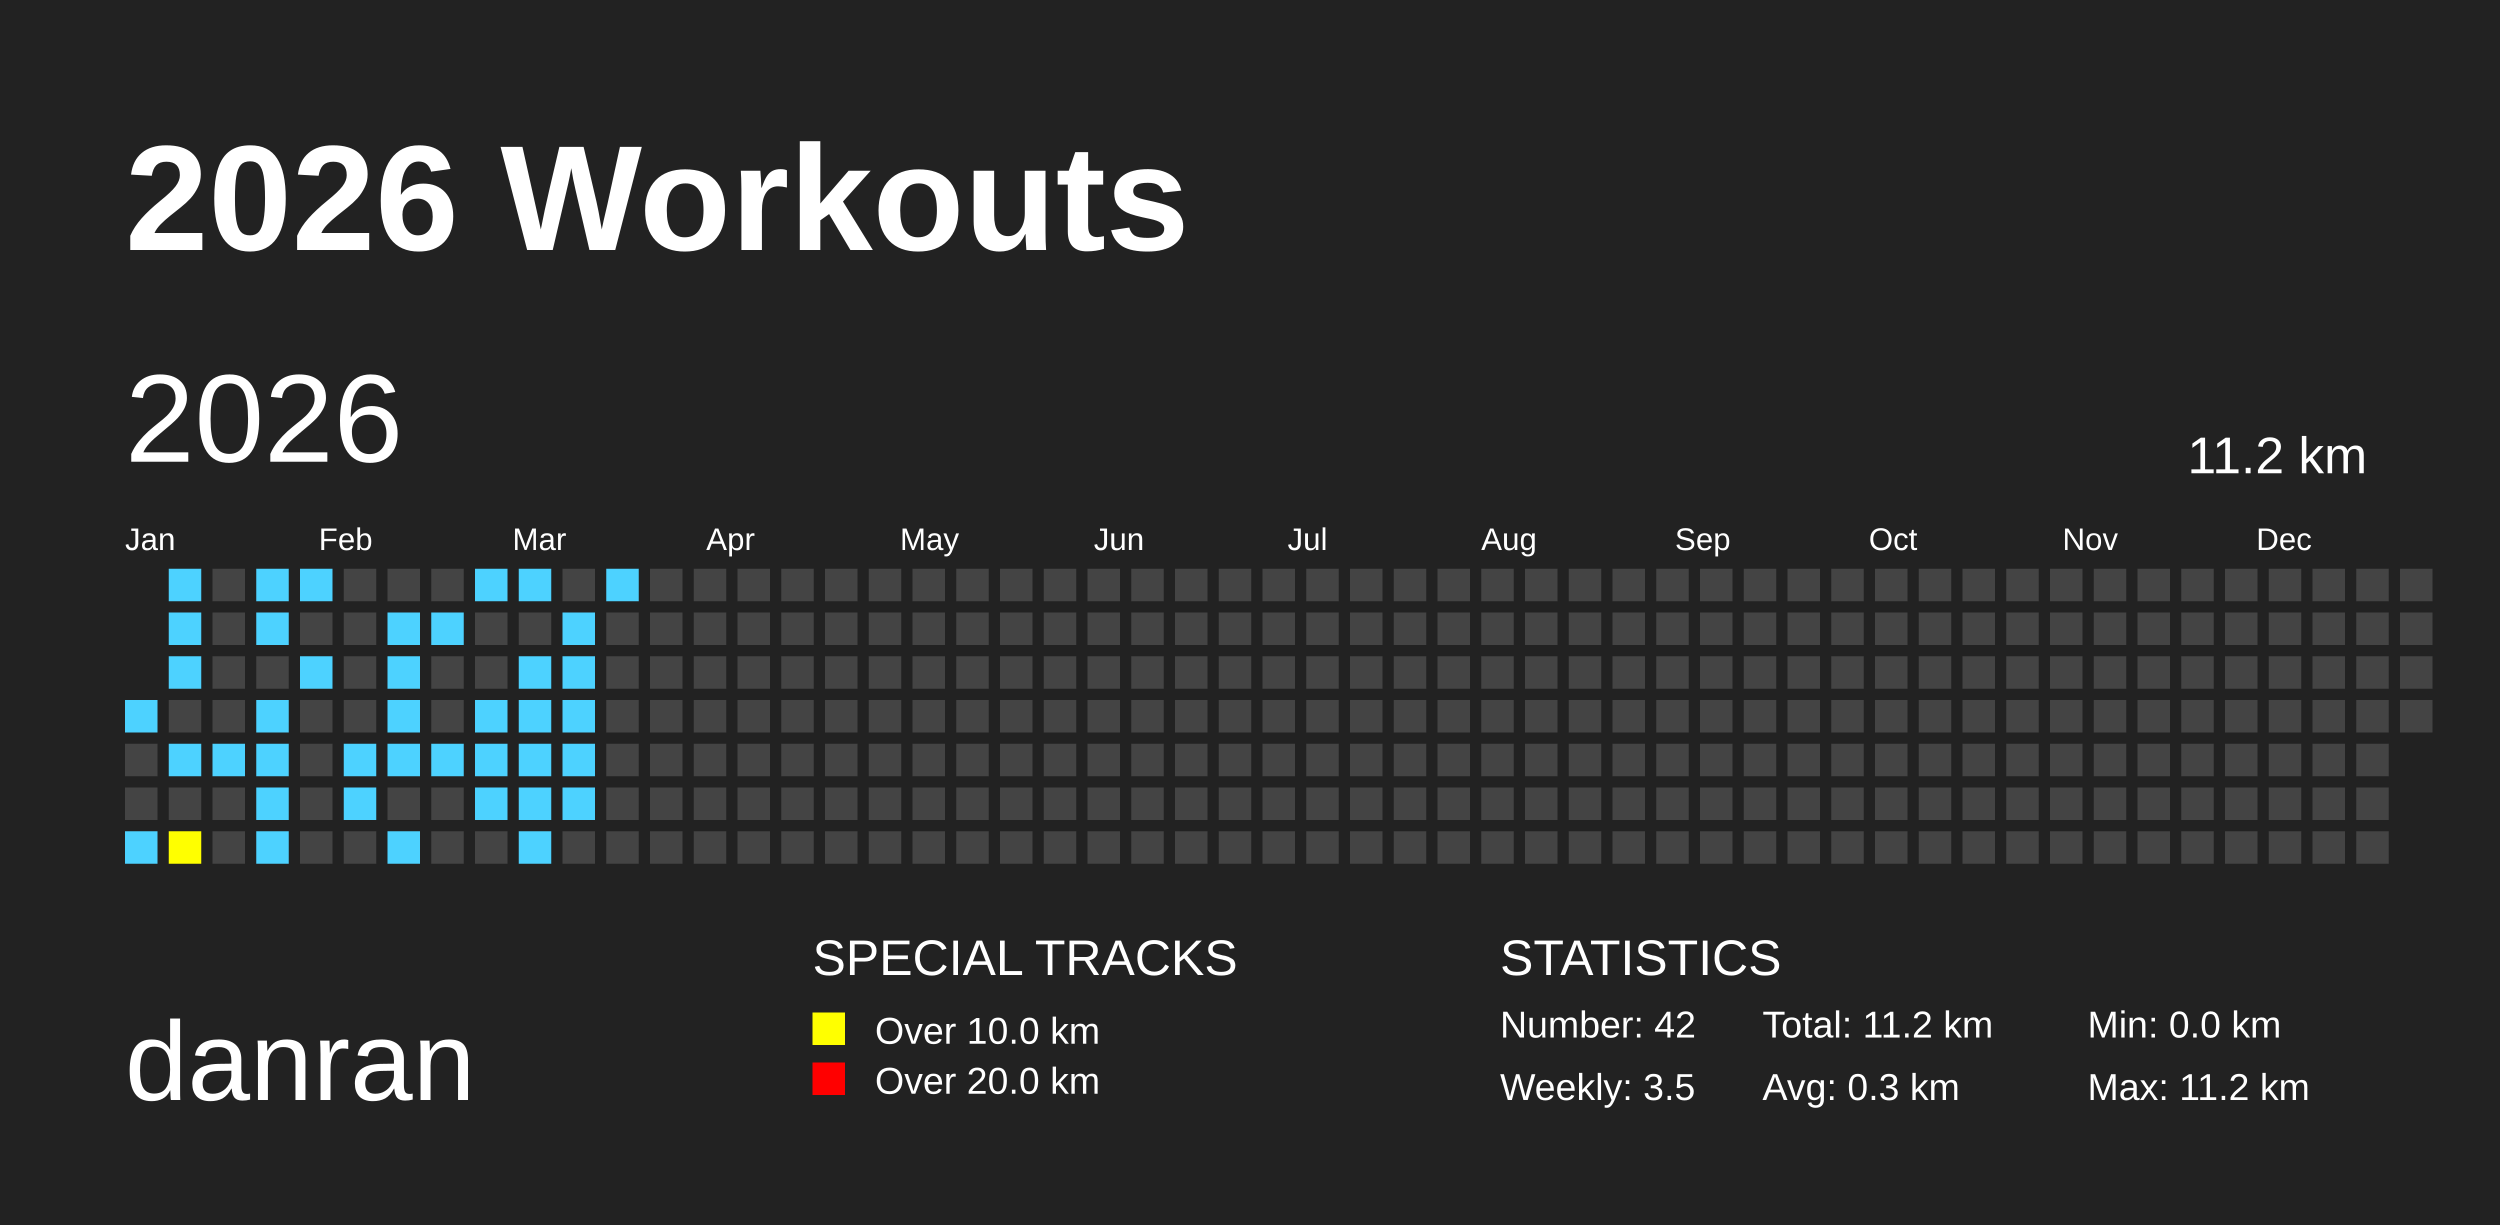
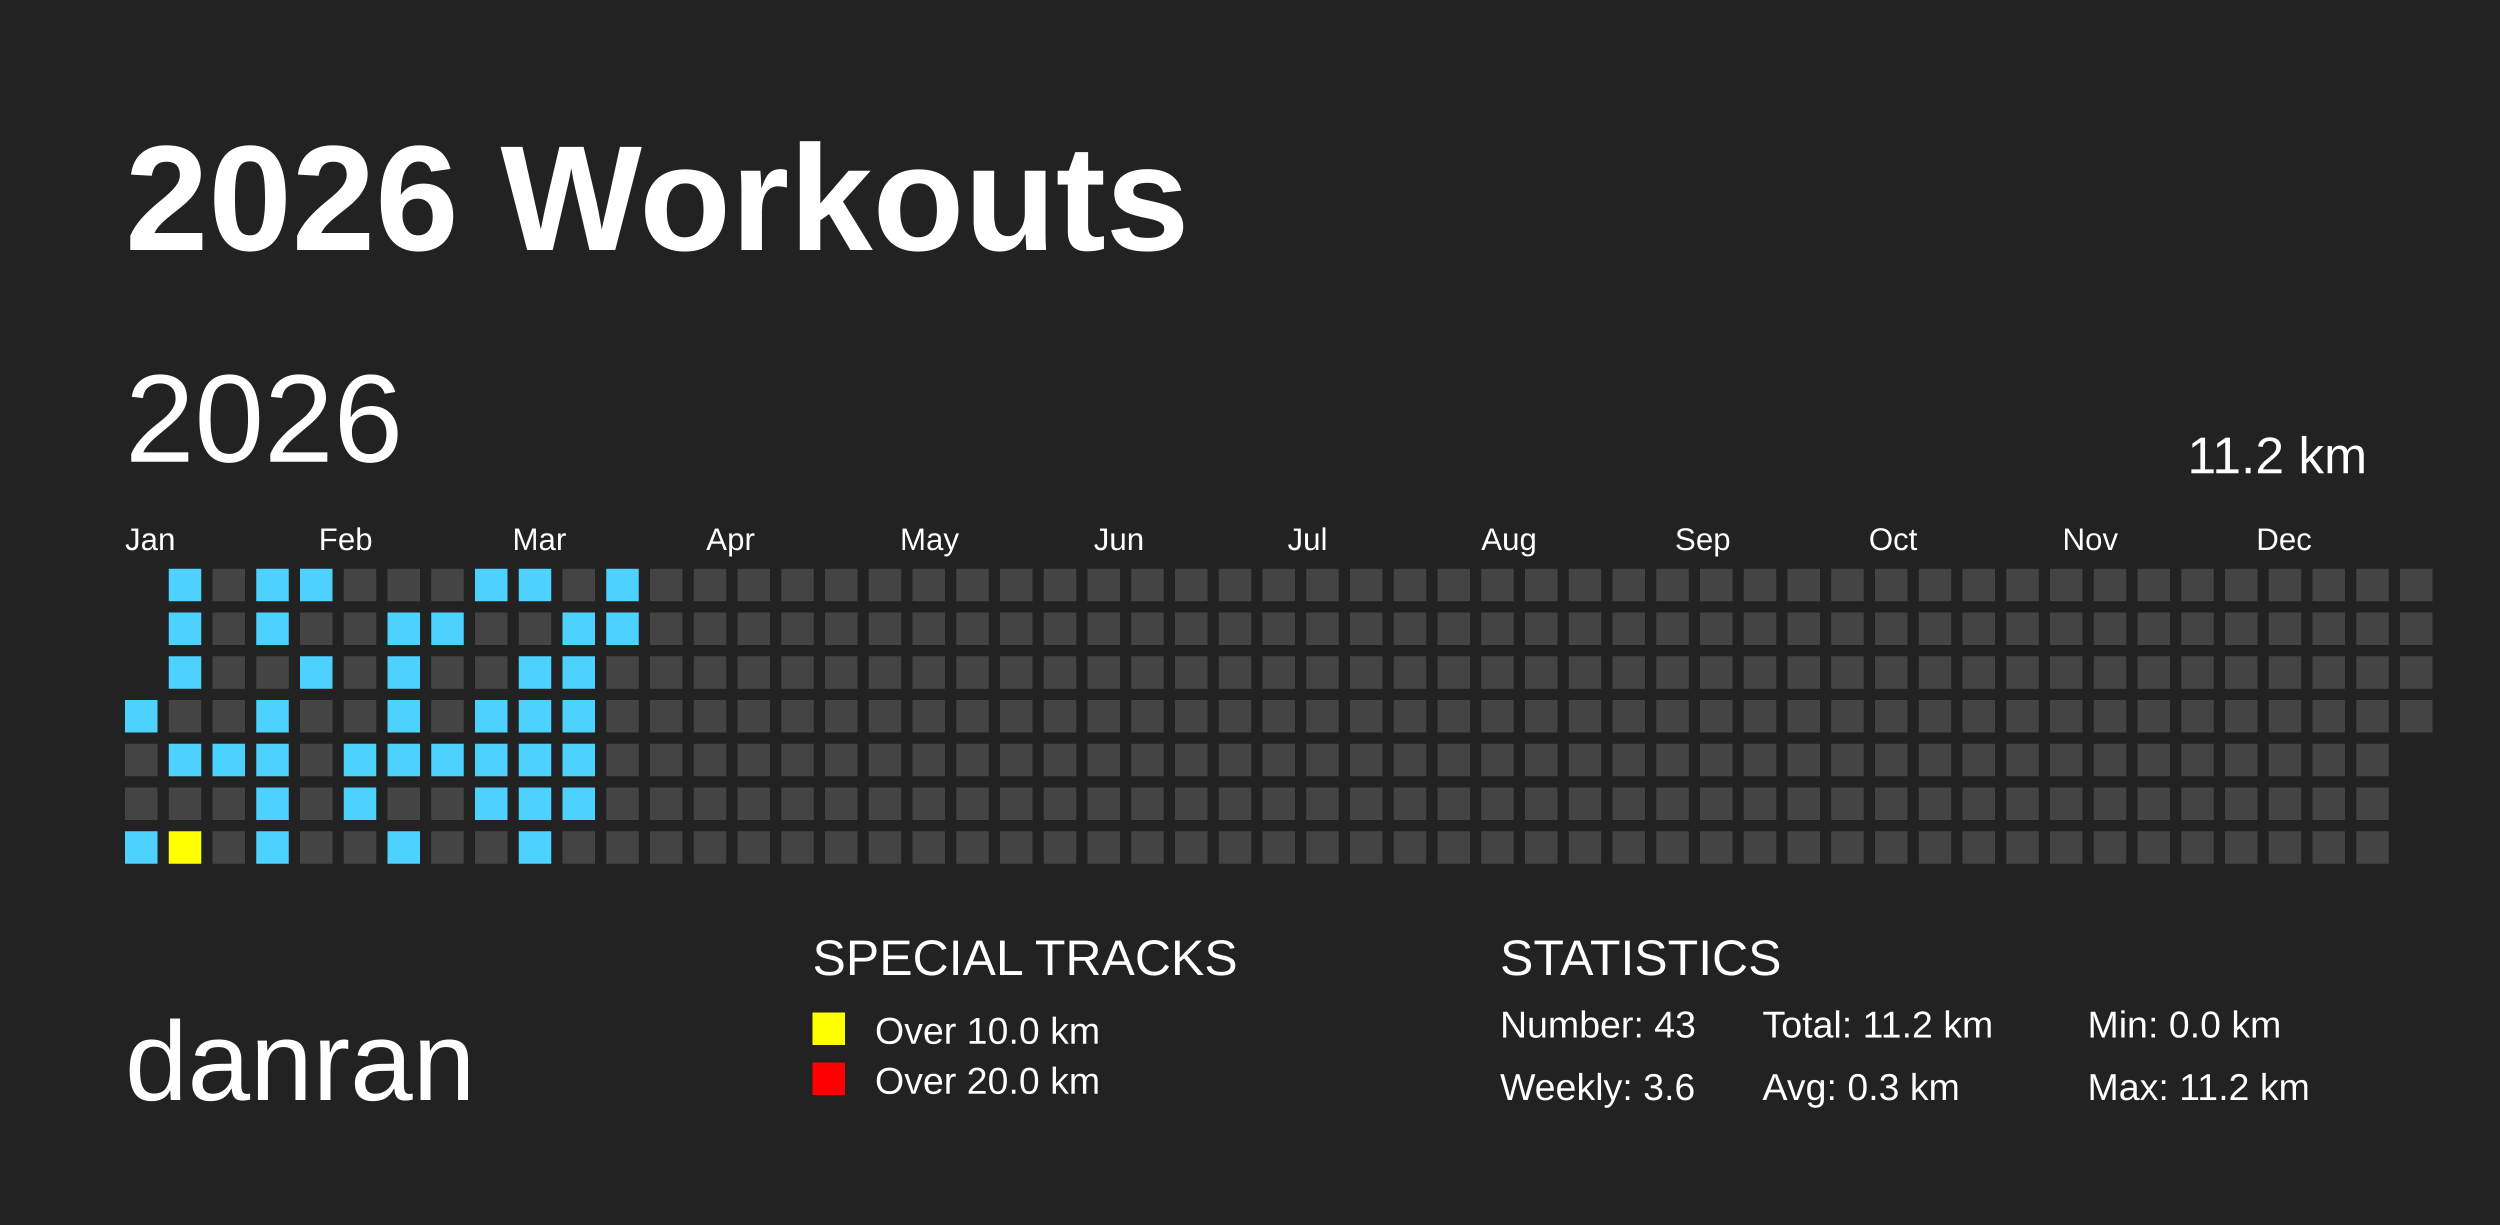
<svg xmlns="http://www.w3.org/2000/svg" baseProfile="full" height="98mm" version="1.1" viewBox="0,0,200,98" width="200mm">
  <defs />
  <rect fill="#222222" height="98" width="200" x="0" y="0" />
  <text fill="#FFFFFF" style="font-size:12px; font-family:Arial; font-weight:bold;" x="10" y="20">2026 Workouts</text>
  <text fill="#FFFFFF" style="font-size:9px; font-family:Arial" x="10" y="88">danran</text>
  <text fill="#FFFFFF" style="font-size:4px; font-family:Arial" x="65" y="78">SPECIAL TRACKS</text>
  <rect fill="yellow" height="2.6" width="2.6" x="65" y="81" />
  <text fill="#FFFFFF" style="font-size:3px; font-family:Arial" x="70" y="83.5">Over 10.0 km</text>
  <rect fill="red" height="2.6" width="2.6" x="65" y="85" />
  <text fill="#FFFFFF" style="font-size:3px; font-family:Arial" x="70" y="87.5">Over 20.0 km</text>
  <text fill="#FFFFFF" style="font-size:4px; font-family:Arial" x="120" y="78">STATISTICS</text>
-   <text fill="#FFFFFF" style="font-size:3px; font-family:Arial" x="120" y="83">Number: 42</text>
-   <text fill="#FFFFFF" style="font-size:3px; font-family:Arial" x="120" y="88">Weekly: 3.5</text>
+   <text fill="#FFFFFF" style="font-size:3px; font-family:Arial" x="120" y="83">Number: 43</text>
+   <text fill="#FFFFFF" style="font-size:3px; font-family:Arial" x="120" y="88">Weekly: 3.6</text>
  <text fill="#FFFFFF" style="font-size:3px; font-family:Arial" x="141" y="83">Total: 11.2 km</text>
  <text fill="#FFFFFF" style="font-size:3px; font-family:Arial" x="141" y="88">Avg: 0.3 km</text>
  <text fill="#FFFFFF" style="font-size:3px; font-family:Arial" x="167" y="83">Min: 0.0 km</text>
  <text fill="#FFFFFF" style="font-size:3px; font-family:Arial" x="167" y="88">Max: 11.2 km</text>
  <text dominant-baseline="hanging" fill="#FFFFFF" style="font-size:10.0px; font-family:Arial;" x="10" y="30">2026</text>
  <text dominant-baseline="hanging" fill="#FFFFFF" style="font-size:4.125px; font-family:Arial;" x="175" y="35">11.2 km</text>
  <text fill="#FFFFFF" style="font-size:2.5px; font-family:Arial" x="10.0" y="44">Jan</text>
  <text fill="#FFFFFF" style="font-size:2.5px; font-family:Arial" x="25.5" y="44">Feb</text>
  <text fill="#FFFFFF" style="font-size:2.5px; font-family:Arial" x="41.0" y="44">Mar</text>
  <text fill="#FFFFFF" style="font-size:2.5px; font-family:Arial" x="56.5" y="44">Apr</text>
  <text fill="#FFFFFF" style="font-size:2.5px; font-family:Arial" x="72.0" y="44">May</text>
  <text fill="#FFFFFF" style="font-size:2.5px; font-family:Arial" x="87.5" y="44">Jun</text>
  <text fill="#FFFFFF" style="font-size:2.5px; font-family:Arial" x="103.0" y="44">Jul</text>
  <text fill="#FFFFFF" style="font-size:2.5px; font-family:Arial" x="118.5" y="44">Aug</text>
  <text fill="#FFFFFF" style="font-size:2.5px; font-family:Arial" x="134.0" y="44">Sep</text>
  <text fill="#FFFFFF" style="font-size:2.5px; font-family:Arial" x="149.5" y="44">Oct</text>
  <text fill="#FFFFFF" style="font-size:2.5px; font-family:Arial" x="165.0" y="44">Nov</text>
  <text fill="#FFFFFF" style="font-size:2.5px; font-family:Arial" x="180.5" y="44">Dec</text>
  <rect fill="#4DD2FF" height="2.6" width="2.6" x="10.0" y="56.0" />
  <rect fill="#444444" height="2.6" width="2.6" x="10.0" y="59.5" />
  <rect fill="#444444" height="2.6" width="2.6" x="10.0" y="63.0" />
  <rect fill="#4DD2FF" height="2.6" width="2.6" x="10.0" y="66.5" />
  <rect fill="#4DD2FF" height="2.6" width="2.6" x="13.5" y="45.5" />
  <rect fill="#4DD2FF" height="2.6" width="2.6" x="13.5" y="49.0" />
  <rect fill="#4DD2FF" height="2.6" width="2.6" x="13.5" y="52.5" />
  <rect fill="#444444" height="2.6" width="2.6" x="13.5" y="56.0" />
  <rect fill="#4DD2FF" height="2.6" width="2.6" x="13.5" y="59.5" />
  <rect fill="#444444" height="2.6" width="2.6" x="13.5" y="63.0" />
  <rect fill="yellow" height="2.6" width="2.6" x="13.5" y="66.5" />
  <rect fill="#444444" height="2.6" width="2.6" x="17.0" y="45.5" />
  <rect fill="#444444" height="2.6" width="2.6" x="17.0" y="49.0" />
  <rect fill="#444444" height="2.6" width="2.6" x="17.0" y="52.5" />
  <rect fill="#444444" height="2.6" width="2.6" x="17.0" y="56.0" />
  <rect fill="#4DD2FF" height="2.6" width="2.6" x="17.0" y="59.5" />
  <rect fill="#444444" height="2.6" width="2.6" x="17.0" y="63.0" />
  <rect fill="#444444" height="2.6" width="2.6" x="17.0" y="66.5" />
  <rect fill="#4DD2FF" height="2.6" width="2.6" x="20.5" y="45.5" />
  <rect fill="#4DD2FF" height="2.6" width="2.6" x="20.5" y="49.0" />
  <rect fill="#444444" height="2.6" width="2.6" x="20.5" y="52.5" />
  <rect fill="#4DD2FF" height="2.6" width="2.6" x="20.5" y="56.0" />
  <rect fill="#4DD2FF" height="2.6" width="2.6" x="20.5" y="59.5" />
  <rect fill="#4DD2FF" height="2.6" width="2.6" x="20.5" y="63.0" />
  <rect fill="#4DD2FF" height="2.6" width="2.6" x="20.5" y="66.5" />
  <rect fill="#4DD2FF" height="2.6" width="2.6" x="24.0" y="45.5" />
  <rect fill="#444444" height="2.6" width="2.6" x="24.0" y="49.0" />
  <rect fill="#4DD2FF" height="2.6" width="2.6" x="24.0" y="52.5" />
  <rect fill="#444444" height="2.6" width="2.6" x="24.0" y="56.0" />
  <rect fill="#444444" height="2.6" width="2.6" x="24.0" y="59.5" />
  <rect fill="#444444" height="2.6" width="2.6" x="24.0" y="63.0" />
  <rect fill="#444444" height="2.6" width="2.6" x="24.0" y="66.5" />
  <rect fill="#444444" height="2.6" width="2.6" x="27.5" y="45.5" />
  <rect fill="#444444" height="2.6" width="2.6" x="27.5" y="49.0" />
  <rect fill="#444444" height="2.6" width="2.6" x="27.5" y="52.5" />
  <rect fill="#444444" height="2.6" width="2.6" x="27.5" y="56.0" />
  <rect fill="#4DD2FF" height="2.6" width="2.6" x="27.5" y="59.5" />
  <rect fill="#4DD2FF" height="2.6" width="2.6" x="27.5" y="63.0" />
  <rect fill="#444444" height="2.6" width="2.6" x="27.5" y="66.5" />
  <rect fill="#444444" height="2.6" width="2.6" x="31.0" y="45.5" />
  <rect fill="#4DD2FF" height="2.6" width="2.6" x="31.0" y="49.0" />
  <rect fill="#4DD2FF" height="2.6" width="2.6" x="31.0" y="52.5" />
  <rect fill="#4DD2FF" height="2.6" width="2.6" x="31.0" y="56.0" />
  <rect fill="#4DD2FF" height="2.6" width="2.6" x="31.0" y="59.5" />
  <rect fill="#444444" height="2.6" width="2.6" x="31.0" y="63.0" />
  <rect fill="#4DD2FF" height="2.6" width="2.6" x="31.0" y="66.5" />
  <rect fill="#444444" height="2.6" width="2.6" x="34.5" y="45.5" />
  <rect fill="#4DD2FF" height="2.6" width="2.6" x="34.5" y="49.0" />
  <rect fill="#444444" height="2.6" width="2.6" x="34.5" y="52.5" />
  <rect fill="#444444" height="2.6" width="2.6" x="34.5" y="56.0" />
  <rect fill="#4DD2FF" height="2.6" width="2.6" x="34.5" y="59.5" />
  <rect fill="#444444" height="2.6" width="2.6" x="34.5" y="63.0" />
  <rect fill="#444444" height="2.6" width="2.6" x="34.5" y="66.5" />
  <rect fill="#4DD2FF" height="2.6" width="2.6" x="38.0" y="45.5" />
  <rect fill="#444444" height="2.6" width="2.6" x="38.0" y="49.0" />
  <rect fill="#444444" height="2.6" width="2.6" x="38.0" y="52.5" />
  <rect fill="#4DD2FF" height="2.6" width="2.6" x="38.0" y="56.0" />
  <rect fill="#4DD2FF" height="2.6" width="2.6" x="38.0" y="59.5" />
  <rect fill="#4DD2FF" height="2.6" width="2.6" x="38.0" y="63.0" />
  <rect fill="#444444" height="2.6" width="2.6" x="38.0" y="66.5" />
  <rect fill="#4DD2FF" height="2.6" width="2.6" x="41.5" y="45.5" />
  <rect fill="#444444" height="2.6" width="2.6" x="41.5" y="49.0" />
  <rect fill="#4DD2FF" height="2.6" width="2.6" x="41.5" y="52.5" />
  <rect fill="#4DD2FF" height="2.6" width="2.6" x="41.5" y="56.0" />
  <rect fill="#4DD2FF" height="2.6" width="2.6" x="41.5" y="59.5" />
  <rect fill="#4DD2FF" height="2.6" width="2.6" x="41.5" y="63.0" />
  <rect fill="#4DD2FF" height="2.6" width="2.6" x="41.5" y="66.5" />
  <rect fill="#444444" height="2.6" width="2.6" x="45.0" y="45.5" />
  <rect fill="#4DD2FF" height="2.6" width="2.6" x="45.0" y="49.0" />
  <rect fill="#4DD2FF" height="2.6" width="2.6" x="45.0" y="52.5" />
  <rect fill="#4DD2FF" height="2.6" width="2.6" x="45.0" y="56.0" />
  <rect fill="#4DD2FF" height="2.6" width="2.6" x="45.0" y="59.5" />
  <rect fill="#4DD2FF" height="2.6" width="2.6" x="45.0" y="63.0" />
  <rect fill="#444444" height="2.6" width="2.6" x="45.0" y="66.5" />
  <rect fill="#4DD2FF" height="2.6" width="2.6" x="48.5" y="45.5" />
-   <rect fill="#444444" height="2.6" width="2.6" x="48.5" y="49.0" />
+   <rect fill="#4DD2FF" height="2.6" width="2.6" x="48.5" y="49.0" />
  <rect fill="#444444" height="2.6" width="2.6" x="48.5" y="52.5" />
  <rect fill="#444444" height="2.6" width="2.6" x="48.5" y="56.0" />
  <rect fill="#444444" height="2.6" width="2.6" x="48.5" y="59.5" />
  <rect fill="#444444" height="2.6" width="2.6" x="48.5" y="63.0" />
  <rect fill="#444444" height="2.6" width="2.6" x="48.5" y="66.5" />
  <rect fill="#444444" height="2.6" width="2.6" x="52.0" y="45.5" />
  <rect fill="#444444" height="2.6" width="2.6" x="52.0" y="49.0" />
  <rect fill="#444444" height="2.6" width="2.6" x="52.0" y="52.5" />
  <rect fill="#444444" height="2.6" width="2.6" x="52.0" y="56.0" />
  <rect fill="#444444" height="2.6" width="2.6" x="52.0" y="59.5" />
  <rect fill="#444444" height="2.6" width="2.6" x="52.0" y="63.0" />
  <rect fill="#444444" height="2.6" width="2.6" x="52.0" y="66.5" />
  <rect fill="#444444" height="2.6" width="2.6" x="55.5" y="45.5" />
  <rect fill="#444444" height="2.6" width="2.6" x="55.5" y="49.0" />
  <rect fill="#444444" height="2.6" width="2.6" x="55.5" y="52.5" />
  <rect fill="#444444" height="2.6" width="2.6" x="55.5" y="56.0" />
  <rect fill="#444444" height="2.6" width="2.6" x="55.5" y="59.5" />
  <rect fill="#444444" height="2.6" width="2.6" x="55.5" y="63.0" />
  <rect fill="#444444" height="2.6" width="2.6" x="55.5" y="66.5" />
  <rect fill="#444444" height="2.6" width="2.6" x="59.0" y="45.5" />
  <rect fill="#444444" height="2.6" width="2.6" x="59.0" y="49.0" />
  <rect fill="#444444" height="2.6" width="2.6" x="59.0" y="52.5" />
  <rect fill="#444444" height="2.6" width="2.6" x="59.0" y="56.0" />
  <rect fill="#444444" height="2.6" width="2.6" x="59.0" y="59.5" />
  <rect fill="#444444" height="2.6" width="2.6" x="59.0" y="63.0" />
  <rect fill="#444444" height="2.6" width="2.6" x="59.0" y="66.5" />
  <rect fill="#444444" height="2.6" width="2.6" x="62.5" y="45.5" />
  <rect fill="#444444" height="2.6" width="2.6" x="62.5" y="49.0" />
  <rect fill="#444444" height="2.6" width="2.6" x="62.5" y="52.5" />
  <rect fill="#444444" height="2.6" width="2.6" x="62.5" y="56.0" />
  <rect fill="#444444" height="2.6" width="2.6" x="62.5" y="59.5" />
  <rect fill="#444444" height="2.6" width="2.6" x="62.5" y="63.0" />
  <rect fill="#444444" height="2.6" width="2.6" x="62.5" y="66.5" />
  <rect fill="#444444" height="2.6" width="2.6" x="66.0" y="45.5" />
  <rect fill="#444444" height="2.6" width="2.6" x="66.0" y="49.0" />
  <rect fill="#444444" height="2.6" width="2.6" x="66.0" y="52.5" />
  <rect fill="#444444" height="2.6" width="2.6" x="66.0" y="56.0" />
  <rect fill="#444444" height="2.6" width="2.6" x="66.0" y="59.5" />
  <rect fill="#444444" height="2.6" width="2.6" x="66.0" y="63.0" />
  <rect fill="#444444" height="2.6" width="2.6" x="66.0" y="66.5" />
  <rect fill="#444444" height="2.6" width="2.6" x="69.5" y="45.5" />
  <rect fill="#444444" height="2.6" width="2.6" x="69.5" y="49.0" />
  <rect fill="#444444" height="2.6" width="2.6" x="69.5" y="52.5" />
  <rect fill="#444444" height="2.6" width="2.6" x="69.5" y="56.0" />
  <rect fill="#444444" height="2.6" width="2.6" x="69.5" y="59.5" />
  <rect fill="#444444" height="2.6" width="2.6" x="69.5" y="63.0" />
  <rect fill="#444444" height="2.6" width="2.6" x="69.5" y="66.5" />
  <rect fill="#444444" height="2.6" width="2.6" x="73.0" y="45.5" />
  <rect fill="#444444" height="2.6" width="2.6" x="73.0" y="49.0" />
  <rect fill="#444444" height="2.6" width="2.6" x="73.0" y="52.5" />
  <rect fill="#444444" height="2.6" width="2.6" x="73.0" y="56.0" />
  <rect fill="#444444" height="2.6" width="2.6" x="73.0" y="59.5" />
  <rect fill="#444444" height="2.6" width="2.6" x="73.0" y="63.0" />
  <rect fill="#444444" height="2.6" width="2.6" x="73.0" y="66.5" />
  <rect fill="#444444" height="2.6" width="2.6" x="76.5" y="45.5" />
  <rect fill="#444444" height="2.6" width="2.6" x="76.5" y="49.0" />
  <rect fill="#444444" height="2.6" width="2.6" x="76.5" y="52.5" />
  <rect fill="#444444" height="2.6" width="2.6" x="76.5" y="56.0" />
  <rect fill="#444444" height="2.6" width="2.6" x="76.5" y="59.5" />
  <rect fill="#444444" height="2.6" width="2.6" x="76.5" y="63.0" />
  <rect fill="#444444" height="2.6" width="2.6" x="76.5" y="66.5" />
  <rect fill="#444444" height="2.6" width="2.6" x="80.0" y="45.5" />
  <rect fill="#444444" height="2.6" width="2.6" x="80.0" y="49.0" />
  <rect fill="#444444" height="2.6" width="2.6" x="80.0" y="52.5" />
  <rect fill="#444444" height="2.6" width="2.6" x="80.0" y="56.0" />
  <rect fill="#444444" height="2.6" width="2.6" x="80.0" y="59.5" />
  <rect fill="#444444" height="2.6" width="2.6" x="80.0" y="63.0" />
  <rect fill="#444444" height="2.6" width="2.6" x="80.0" y="66.5" />
  <rect fill="#444444" height="2.6" width="2.6" x="83.5" y="45.5" />
  <rect fill="#444444" height="2.6" width="2.6" x="83.5" y="49.0" />
  <rect fill="#444444" height="2.6" width="2.6" x="83.5" y="52.5" />
  <rect fill="#444444" height="2.6" width="2.6" x="83.5" y="56.0" />
  <rect fill="#444444" height="2.6" width="2.6" x="83.5" y="59.5" />
  <rect fill="#444444" height="2.6" width="2.6" x="83.5" y="63.0" />
  <rect fill="#444444" height="2.6" width="2.6" x="83.5" y="66.5" />
  <rect fill="#444444" height="2.6" width="2.6" x="87.0" y="45.5" />
  <rect fill="#444444" height="2.6" width="2.6" x="87.0" y="49.0" />
  <rect fill="#444444" height="2.6" width="2.6" x="87.0" y="52.5" />
  <rect fill="#444444" height="2.6" width="2.6" x="87.0" y="56.0" />
  <rect fill="#444444" height="2.6" width="2.6" x="87.0" y="59.5" />
  <rect fill="#444444" height="2.6" width="2.6" x="87.0" y="63.0" />
  <rect fill="#444444" height="2.6" width="2.6" x="87.0" y="66.5" />
  <rect fill="#444444" height="2.6" width="2.6" x="90.5" y="45.5" />
  <rect fill="#444444" height="2.6" width="2.6" x="90.5" y="49.0" />
  <rect fill="#444444" height="2.6" width="2.6" x="90.5" y="52.5" />
  <rect fill="#444444" height="2.6" width="2.6" x="90.5" y="56.0" />
  <rect fill="#444444" height="2.6" width="2.6" x="90.5" y="59.5" />
  <rect fill="#444444" height="2.6" width="2.6" x="90.5" y="63.0" />
  <rect fill="#444444" height="2.6" width="2.6" x="90.5" y="66.5" />
  <rect fill="#444444" height="2.6" width="2.6" x="94.0" y="45.5" />
  <rect fill="#444444" height="2.6" width="2.6" x="94.0" y="49.0" />
  <rect fill="#444444" height="2.6" width="2.6" x="94.0" y="52.5" />
  <rect fill="#444444" height="2.6" width="2.6" x="94.0" y="56.0" />
  <rect fill="#444444" height="2.6" width="2.6" x="94.0" y="59.5" />
  <rect fill="#444444" height="2.6" width="2.6" x="94.0" y="63.0" />
  <rect fill="#444444" height="2.6" width="2.6" x="94.0" y="66.5" />
  <rect fill="#444444" height="2.6" width="2.6" x="97.5" y="45.5" />
  <rect fill="#444444" height="2.6" width="2.6" x="97.5" y="49.0" />
  <rect fill="#444444" height="2.6" width="2.6" x="97.5" y="52.5" />
  <rect fill="#444444" height="2.6" width="2.6" x="97.5" y="56.0" />
  <rect fill="#444444" height="2.6" width="2.6" x="97.5" y="59.5" />
  <rect fill="#444444" height="2.6" width="2.6" x="97.5" y="63.0" />
  <rect fill="#444444" height="2.6" width="2.6" x="97.5" y="66.5" />
  <rect fill="#444444" height="2.6" width="2.6" x="101.0" y="45.5" />
  <rect fill="#444444" height="2.6" width="2.6" x="101.0" y="49.0" />
  <rect fill="#444444" height="2.6" width="2.6" x="101.0" y="52.5" />
  <rect fill="#444444" height="2.6" width="2.6" x="101.0" y="56.0" />
  <rect fill="#444444" height="2.6" width="2.6" x="101.0" y="59.5" />
  <rect fill="#444444" height="2.6" width="2.6" x="101.0" y="63.0" />
  <rect fill="#444444" height="2.6" width="2.6" x="101.0" y="66.5" />
  <rect fill="#444444" height="2.6" width="2.6" x="104.5" y="45.5" />
  <rect fill="#444444" height="2.6" width="2.6" x="104.5" y="49.0" />
  <rect fill="#444444" height="2.6" width="2.6" x="104.5" y="52.5" />
  <rect fill="#444444" height="2.6" width="2.6" x="104.5" y="56.0" />
  <rect fill="#444444" height="2.6" width="2.6" x="104.5" y="59.5" />
  <rect fill="#444444" height="2.6" width="2.6" x="104.5" y="63.0" />
  <rect fill="#444444" height="2.6" width="2.6" x="104.5" y="66.5" />
  <rect fill="#444444" height="2.6" width="2.6" x="108.0" y="45.5" />
  <rect fill="#444444" height="2.6" width="2.6" x="108.0" y="49.0" />
  <rect fill="#444444" height="2.6" width="2.6" x="108.0" y="52.5" />
  <rect fill="#444444" height="2.6" width="2.6" x="108.0" y="56.0" />
  <rect fill="#444444" height="2.6" width="2.6" x="108.0" y="59.5" />
  <rect fill="#444444" height="2.6" width="2.6" x="108.0" y="63.0" />
  <rect fill="#444444" height="2.6" width="2.6" x="108.0" y="66.5" />
  <rect fill="#444444" height="2.6" width="2.6" x="111.5" y="45.5" />
  <rect fill="#444444" height="2.6" width="2.6" x="111.5" y="49.0" />
  <rect fill="#444444" height="2.6" width="2.6" x="111.5" y="52.5" />
  <rect fill="#444444" height="2.6" width="2.6" x="111.5" y="56.0" />
  <rect fill="#444444" height="2.6" width="2.6" x="111.5" y="59.5" />
  <rect fill="#444444" height="2.6" width="2.6" x="111.5" y="63.0" />
  <rect fill="#444444" height="2.6" width="2.6" x="111.5" y="66.5" />
  <rect fill="#444444" height="2.6" width="2.6" x="115.0" y="45.5" />
  <rect fill="#444444" height="2.6" width="2.6" x="115.0" y="49.0" />
  <rect fill="#444444" height="2.6" width="2.6" x="115.0" y="52.5" />
  <rect fill="#444444" height="2.6" width="2.6" x="115.0" y="56.0" />
  <rect fill="#444444" height="2.6" width="2.6" x="115.0" y="59.5" />
  <rect fill="#444444" height="2.6" width="2.6" x="115.0" y="63.0" />
  <rect fill="#444444" height="2.6" width="2.6" x="115.0" y="66.5" />
  <rect fill="#444444" height="2.6" width="2.6" x="118.5" y="45.5" />
  <rect fill="#444444" height="2.6" width="2.6" x="118.5" y="49.0" />
  <rect fill="#444444" height="2.6" width="2.6" x="118.5" y="52.5" />
  <rect fill="#444444" height="2.6" width="2.6" x="118.5" y="56.0" />
  <rect fill="#444444" height="2.6" width="2.6" x="118.5" y="59.5" />
  <rect fill="#444444" height="2.6" width="2.6" x="118.5" y="63.0" />
  <rect fill="#444444" height="2.6" width="2.6" x="118.5" y="66.5" />
  <rect fill="#444444" height="2.6" width="2.6" x="122.0" y="45.5" />
  <rect fill="#444444" height="2.6" width="2.6" x="122.0" y="49.0" />
  <rect fill="#444444" height="2.6" width="2.6" x="122.0" y="52.5" />
  <rect fill="#444444" height="2.6" width="2.6" x="122.0" y="56.0" />
  <rect fill="#444444" height="2.6" width="2.6" x="122.0" y="59.5" />
  <rect fill="#444444" height="2.6" width="2.6" x="122.0" y="63.0" />
  <rect fill="#444444" height="2.6" width="2.6" x="122.0" y="66.5" />
  <rect fill="#444444" height="2.6" width="2.6" x="125.5" y="45.5" />
  <rect fill="#444444" height="2.6" width="2.6" x="125.5" y="49.0" />
  <rect fill="#444444" height="2.6" width="2.6" x="125.5" y="52.5" />
  <rect fill="#444444" height="2.6" width="2.6" x="125.5" y="56.0" />
  <rect fill="#444444" height="2.6" width="2.6" x="125.5" y="59.5" />
  <rect fill="#444444" height="2.6" width="2.6" x="125.5" y="63.0" />
  <rect fill="#444444" height="2.6" width="2.6" x="125.5" y="66.5" />
  <rect fill="#444444" height="2.6" width="2.6" x="129.0" y="45.5" />
  <rect fill="#444444" height="2.6" width="2.6" x="129.0" y="49.0" />
  <rect fill="#444444" height="2.6" width="2.6" x="129.0" y="52.5" />
  <rect fill="#444444" height="2.6" width="2.6" x="129.0" y="56.0" />
  <rect fill="#444444" height="2.6" width="2.6" x="129.0" y="59.5" />
  <rect fill="#444444" height="2.6" width="2.6" x="129.0" y="63.0" />
  <rect fill="#444444" height="2.6" width="2.6" x="129.0" y="66.5" />
  <rect fill="#444444" height="2.6" width="2.6" x="132.5" y="45.5" />
  <rect fill="#444444" height="2.6" width="2.6" x="132.5" y="49.0" />
  <rect fill="#444444" height="2.6" width="2.6" x="132.5" y="52.5" />
  <rect fill="#444444" height="2.6" width="2.6" x="132.5" y="56.0" />
  <rect fill="#444444" height="2.6" width="2.6" x="132.5" y="59.5" />
  <rect fill="#444444" height="2.6" width="2.6" x="132.5" y="63.0" />
  <rect fill="#444444" height="2.6" width="2.6" x="132.5" y="66.5" />
  <rect fill="#444444" height="2.6" width="2.6" x="136.0" y="45.5" />
  <rect fill="#444444" height="2.6" width="2.6" x="136.0" y="49.0" />
  <rect fill="#444444" height="2.6" width="2.6" x="136.0" y="52.5" />
  <rect fill="#444444" height="2.6" width="2.6" x="136.0" y="56.0" />
  <rect fill="#444444" height="2.6" width="2.6" x="136.0" y="59.5" />
  <rect fill="#444444" height="2.6" width="2.6" x="136.0" y="63.0" />
  <rect fill="#444444" height="2.6" width="2.6" x="136.0" y="66.5" />
  <rect fill="#444444" height="2.6" width="2.6" x="139.5" y="45.5" />
  <rect fill="#444444" height="2.6" width="2.6" x="139.5" y="49.0" />
  <rect fill="#444444" height="2.6" width="2.6" x="139.5" y="52.5" />
  <rect fill="#444444" height="2.6" width="2.6" x="139.5" y="56.0" />
  <rect fill="#444444" height="2.6" width="2.6" x="139.5" y="59.5" />
  <rect fill="#444444" height="2.6" width="2.6" x="139.5" y="63.0" />
  <rect fill="#444444" height="2.6" width="2.6" x="139.5" y="66.5" />
  <rect fill="#444444" height="2.6" width="2.6" x="143.0" y="45.5" />
  <rect fill="#444444" height="2.6" width="2.6" x="143.0" y="49.0" />
  <rect fill="#444444" height="2.6" width="2.6" x="143.0" y="52.5" />
  <rect fill="#444444" height="2.6" width="2.6" x="143.0" y="56.0" />
  <rect fill="#444444" height="2.6" width="2.6" x="143.0" y="59.5" />
  <rect fill="#444444" height="2.6" width="2.6" x="143.0" y="63.0" />
  <rect fill="#444444" height="2.6" width="2.6" x="143.0" y="66.5" />
  <rect fill="#444444" height="2.6" width="2.6" x="146.5" y="45.5" />
  <rect fill="#444444" height="2.6" width="2.6" x="146.5" y="49.0" />
  <rect fill="#444444" height="2.6" width="2.6" x="146.5" y="52.5" />
  <rect fill="#444444" height="2.6" width="2.6" x="146.5" y="56.0" />
  <rect fill="#444444" height="2.6" width="2.6" x="146.5" y="59.5" />
  <rect fill="#444444" height="2.6" width="2.6" x="146.5" y="63.0" />
  <rect fill="#444444" height="2.6" width="2.6" x="146.5" y="66.5" />
  <rect fill="#444444" height="2.6" width="2.6" x="150.0" y="45.5" />
  <rect fill="#444444" height="2.6" width="2.6" x="150.0" y="49.0" />
  <rect fill="#444444" height="2.6" width="2.6" x="150.0" y="52.5" />
  <rect fill="#444444" height="2.6" width="2.6" x="150.0" y="56.0" />
  <rect fill="#444444" height="2.6" width="2.6" x="150.0" y="59.5" />
  <rect fill="#444444" height="2.6" width="2.6" x="150.0" y="63.0" />
  <rect fill="#444444" height="2.6" width="2.6" x="150.0" y="66.5" />
  <rect fill="#444444" height="2.6" width="2.6" x="153.5" y="45.5" />
  <rect fill="#444444" height="2.6" width="2.6" x="153.5" y="49.0" />
  <rect fill="#444444" height="2.6" width="2.6" x="153.5" y="52.5" />
  <rect fill="#444444" height="2.6" width="2.6" x="153.5" y="56.0" />
  <rect fill="#444444" height="2.6" width="2.6" x="153.5" y="59.5" />
  <rect fill="#444444" height="2.6" width="2.6" x="153.5" y="63.0" />
  <rect fill="#444444" height="2.6" width="2.6" x="153.5" y="66.5" />
  <rect fill="#444444" height="2.6" width="2.6" x="157.0" y="45.5" />
  <rect fill="#444444" height="2.6" width="2.6" x="157.0" y="49.0" />
  <rect fill="#444444" height="2.6" width="2.6" x="157.0" y="52.5" />
  <rect fill="#444444" height="2.6" width="2.6" x="157.0" y="56.0" />
  <rect fill="#444444" height="2.6" width="2.6" x="157.0" y="59.5" />
  <rect fill="#444444" height="2.6" width="2.6" x="157.0" y="63.0" />
  <rect fill="#444444" height="2.6" width="2.6" x="157.0" y="66.5" />
  <rect fill="#444444" height="2.6" width="2.6" x="160.5" y="45.5" />
  <rect fill="#444444" height="2.6" width="2.6" x="160.5" y="49.0" />
  <rect fill="#444444" height="2.6" width="2.6" x="160.5" y="52.5" />
  <rect fill="#444444" height="2.6" width="2.6" x="160.5" y="56.0" />
  <rect fill="#444444" height="2.6" width="2.6" x="160.5" y="59.5" />
  <rect fill="#444444" height="2.6" width="2.6" x="160.5" y="63.0" />
  <rect fill="#444444" height="2.6" width="2.6" x="160.5" y="66.5" />
  <rect fill="#444444" height="2.6" width="2.6" x="164.0" y="45.5" />
  <rect fill="#444444" height="2.6" width="2.6" x="164.0" y="49.0" />
  <rect fill="#444444" height="2.6" width="2.6" x="164.0" y="52.5" />
  <rect fill="#444444" height="2.6" width="2.6" x="164.0" y="56.0" />
  <rect fill="#444444" height="2.6" width="2.6" x="164.0" y="59.5" />
  <rect fill="#444444" height="2.6" width="2.6" x="164.0" y="63.0" />
  <rect fill="#444444" height="2.6" width="2.6" x="164.0" y="66.5" />
  <rect fill="#444444" height="2.6" width="2.6" x="167.5" y="45.5" />
  <rect fill="#444444" height="2.6" width="2.6" x="167.5" y="49.0" />
  <rect fill="#444444" height="2.6" width="2.6" x="167.5" y="52.5" />
  <rect fill="#444444" height="2.6" width="2.6" x="167.5" y="56.0" />
  <rect fill="#444444" height="2.6" width="2.6" x="167.5" y="59.5" />
  <rect fill="#444444" height="2.6" width="2.6" x="167.5" y="63.0" />
  <rect fill="#444444" height="2.6" width="2.6" x="167.5" y="66.5" />
  <rect fill="#444444" height="2.6" width="2.6" x="171.0" y="45.5" />
  <rect fill="#444444" height="2.6" width="2.6" x="171.0" y="49.0" />
  <rect fill="#444444" height="2.6" width="2.6" x="171.0" y="52.5" />
  <rect fill="#444444" height="2.6" width="2.6" x="171.0" y="56.0" />
  <rect fill="#444444" height="2.6" width="2.6" x="171.0" y="59.5" />
  <rect fill="#444444" height="2.6" width="2.6" x="171.0" y="63.0" />
  <rect fill="#444444" height="2.6" width="2.6" x="171.0" y="66.5" />
  <rect fill="#444444" height="2.6" width="2.6" x="174.5" y="45.5" />
  <rect fill="#444444" height="2.6" width="2.6" x="174.5" y="49.0" />
  <rect fill="#444444" height="2.6" width="2.6" x="174.5" y="52.5" />
  <rect fill="#444444" height="2.6" width="2.6" x="174.5" y="56.0" />
  <rect fill="#444444" height="2.6" width="2.6" x="174.5" y="59.5" />
  <rect fill="#444444" height="2.6" width="2.6" x="174.5" y="63.0" />
  <rect fill="#444444" height="2.6" width="2.6" x="174.5" y="66.5" />
  <rect fill="#444444" height="2.6" width="2.6" x="178.0" y="45.5" />
  <rect fill="#444444" height="2.6" width="2.6" x="178.0" y="49.0" />
  <rect fill="#444444" height="2.6" width="2.6" x="178.0" y="52.5" />
  <rect fill="#444444" height="2.6" width="2.6" x="178.0" y="56.0" />
  <rect fill="#444444" height="2.6" width="2.6" x="178.0" y="59.5" />
  <rect fill="#444444" height="2.6" width="2.6" x="178.0" y="63.0" />
  <rect fill="#444444" height="2.6" width="2.6" x="178.0" y="66.5" />
  <rect fill="#444444" height="2.6" width="2.6" x="181.5" y="45.5" />
  <rect fill="#444444" height="2.6" width="2.6" x="181.5" y="49.0" />
  <rect fill="#444444" height="2.6" width="2.6" x="181.5" y="52.5" />
  <rect fill="#444444" height="2.6" width="2.6" x="181.5" y="56.0" />
  <rect fill="#444444" height="2.6" width="2.6" x="181.5" y="59.5" />
  <rect fill="#444444" height="2.6" width="2.6" x="181.5" y="63.0" />
  <rect fill="#444444" height="2.6" width="2.6" x="181.5" y="66.5" />
  <rect fill="#444444" height="2.6" width="2.6" x="185.0" y="45.5" />
  <rect fill="#444444" height="2.6" width="2.6" x="185.0" y="49.0" />
  <rect fill="#444444" height="2.6" width="2.6" x="185.0" y="52.5" />
  <rect fill="#444444" height="2.6" width="2.6" x="185.0" y="56.0" />
  <rect fill="#444444" height="2.6" width="2.6" x="185.0" y="59.5" />
  <rect fill="#444444" height="2.6" width="2.6" x="185.0" y="63.0" />
  <rect fill="#444444" height="2.6" width="2.6" x="185.0" y="66.5" />
  <rect fill="#444444" height="2.6" width="2.6" x="188.5" y="45.5" />
  <rect fill="#444444" height="2.6" width="2.6" x="188.5" y="49.0" />
  <rect fill="#444444" height="2.6" width="2.6" x="188.5" y="52.5" />
  <rect fill="#444444" height="2.6" width="2.6" x="188.5" y="56.0" />
  <rect fill="#444444" height="2.6" width="2.6" x="188.5" y="59.5" />
  <rect fill="#444444" height="2.6" width="2.6" x="188.5" y="63.0" />
  <rect fill="#444444" height="2.6" width="2.6" x="188.5" y="66.5" />
  <rect fill="#444444" height="2.6" width="2.6" x="192.0" y="45.5" />
  <rect fill="#444444" height="2.6" width="2.6" x="192.0" y="49.0" />
  <rect fill="#444444" height="2.6" width="2.6" x="192.0" y="52.5" />
  <rect fill="#444444" height="2.6" width="2.6" x="192.0" y="56.0" />
</svg>
